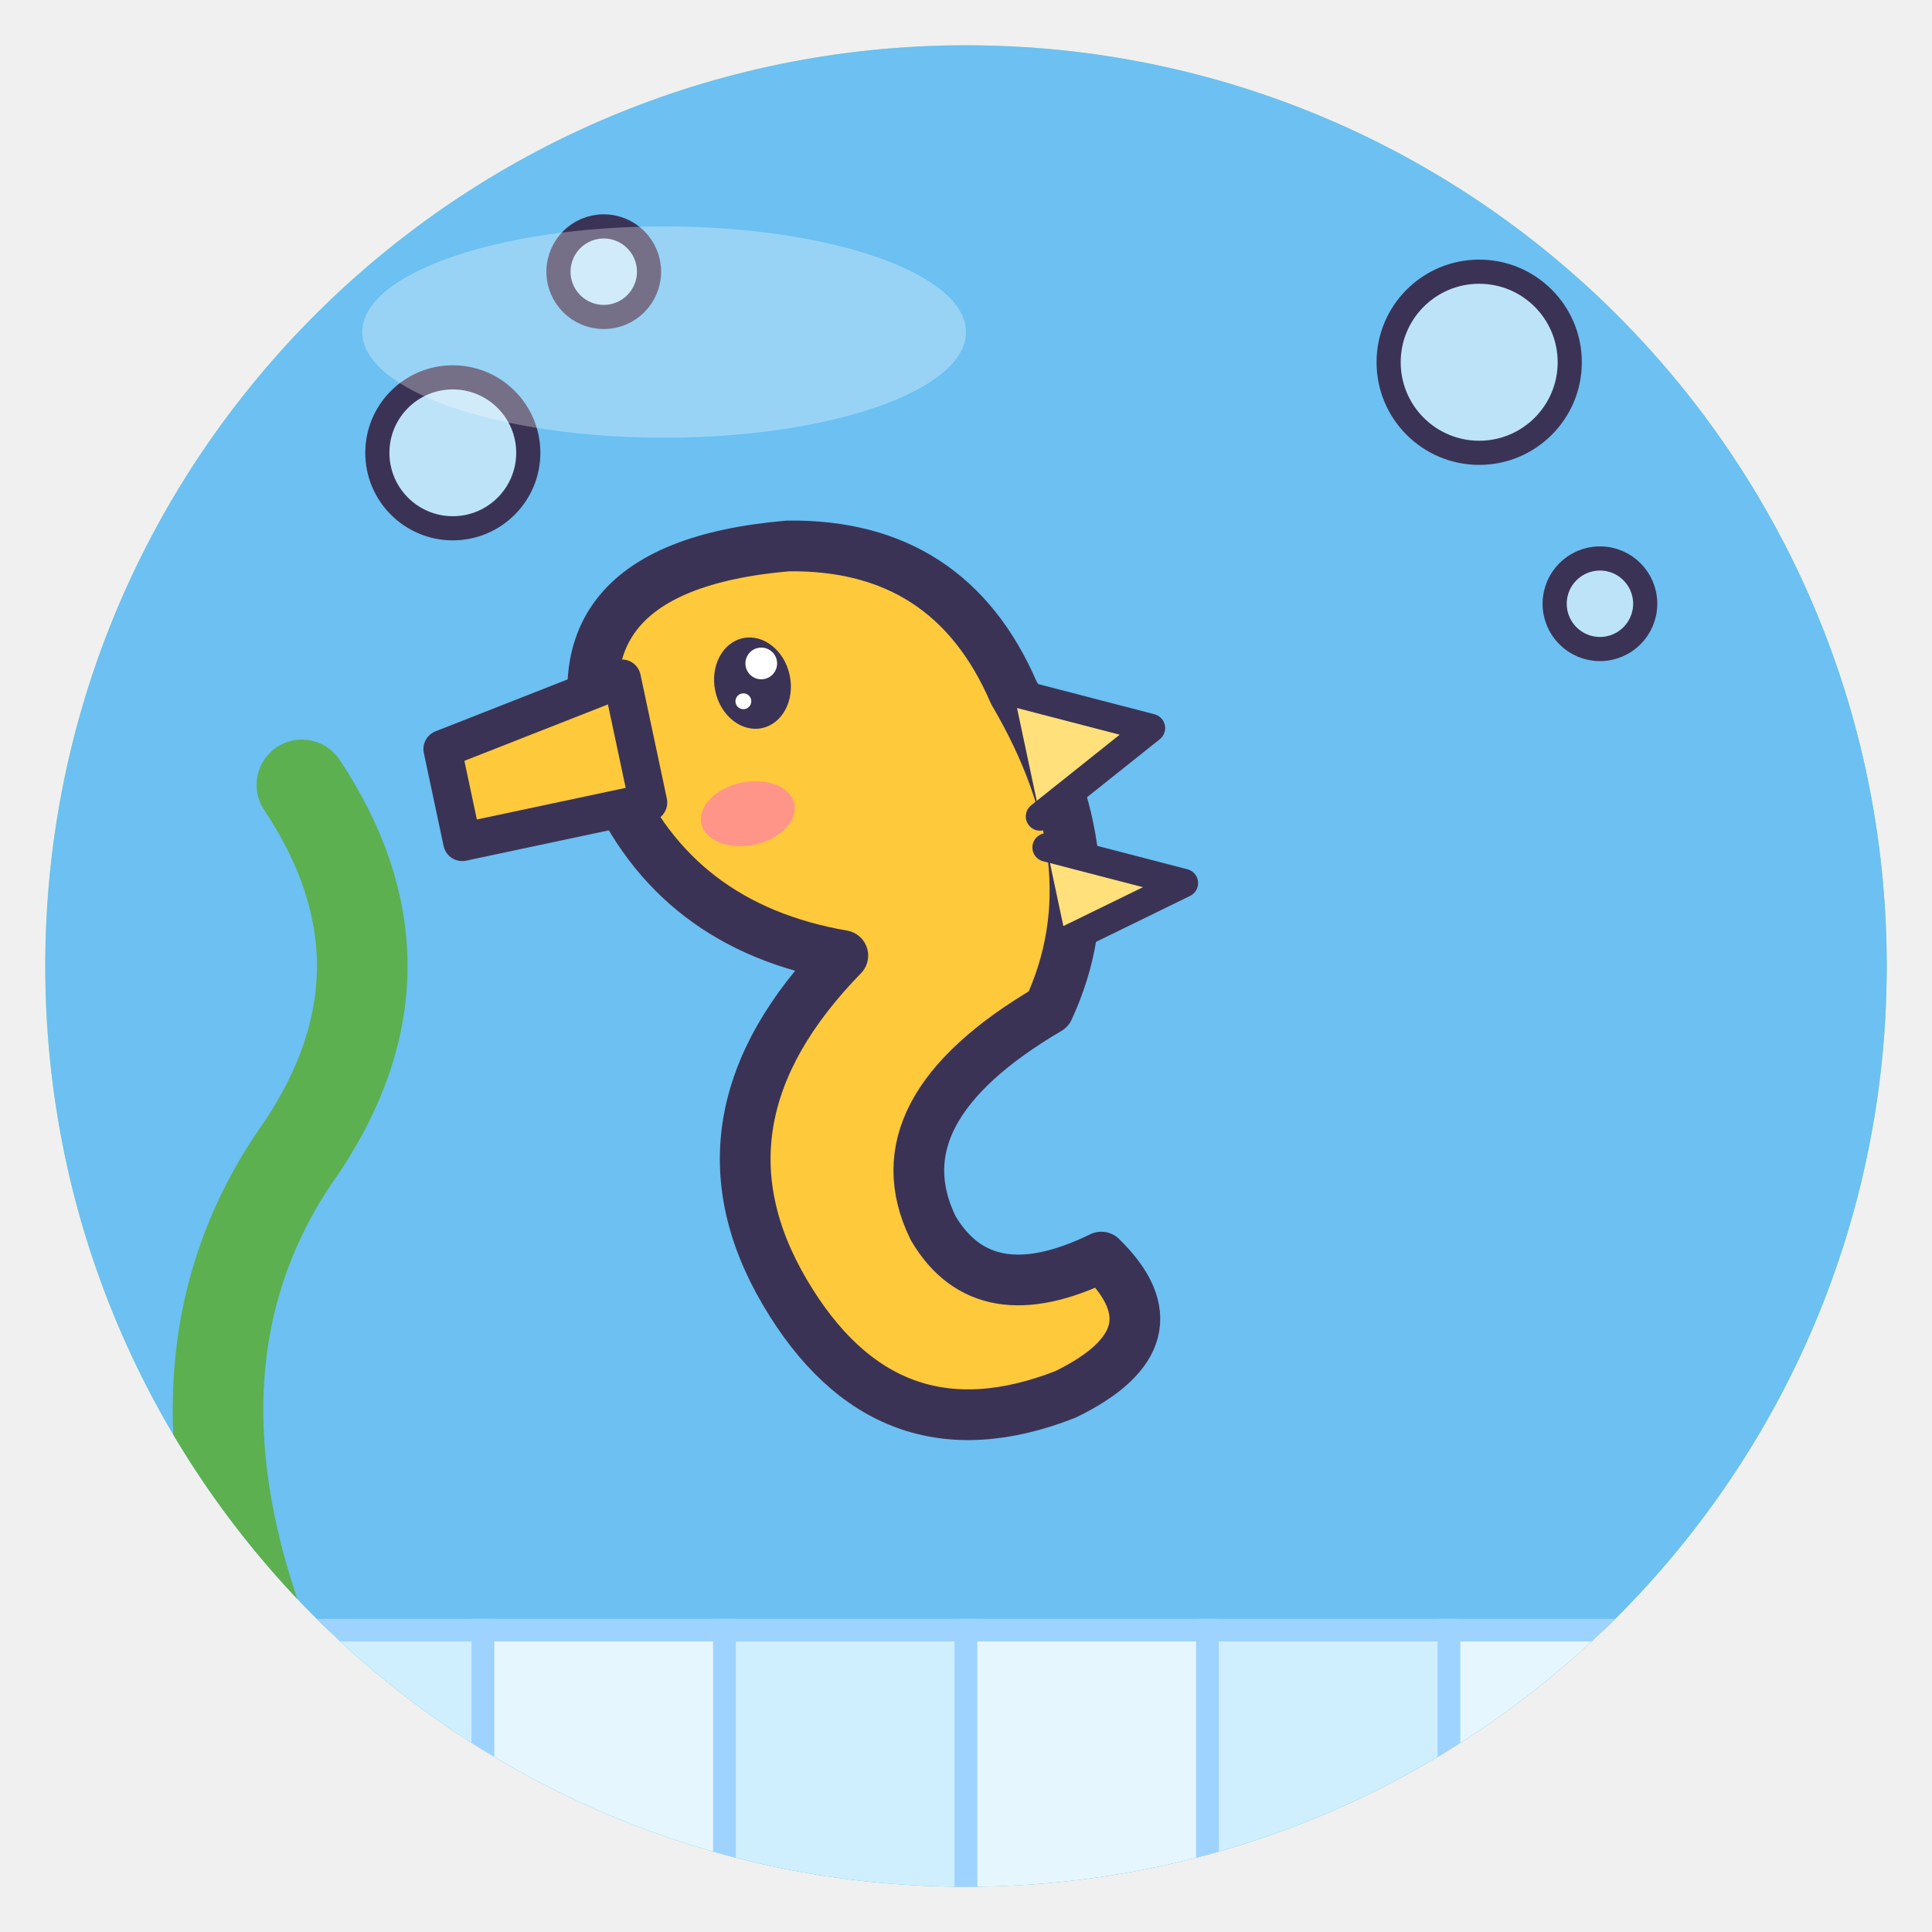
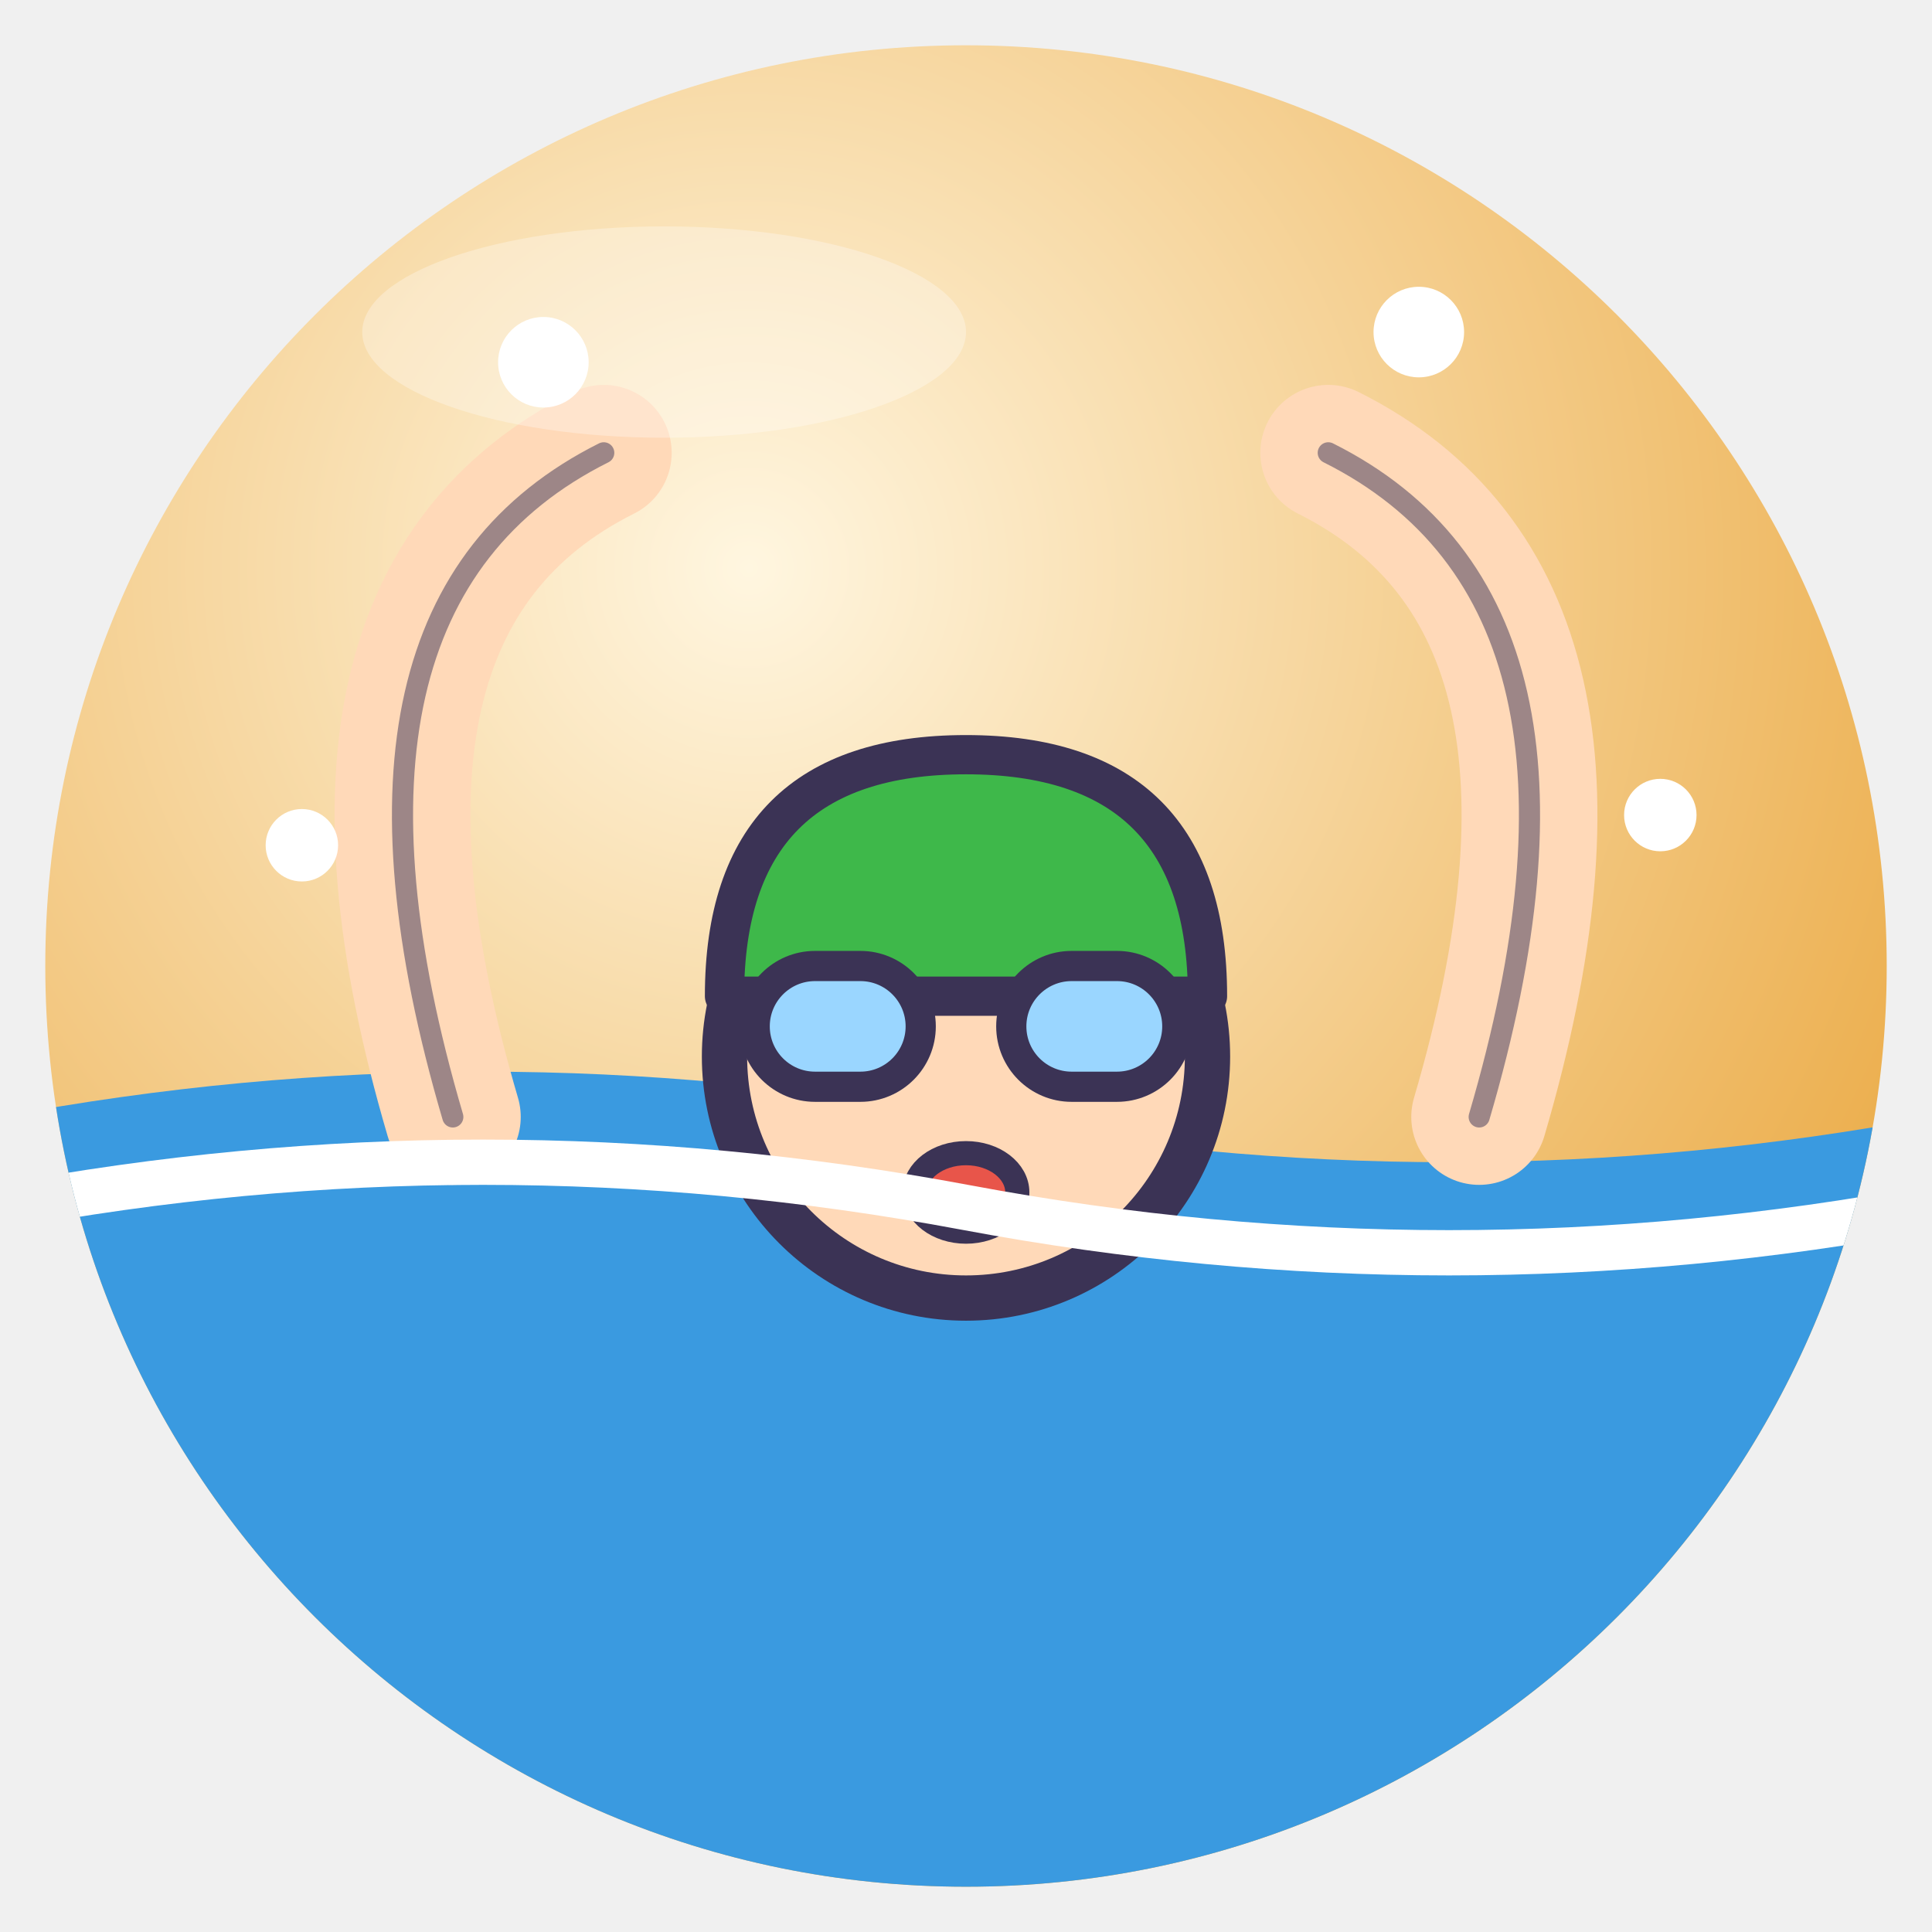
<svg xmlns="http://www.w3.org/2000/svg" viewBox="0 0 128 128" width="128" height="128">
  <defs>
    <radialGradient id="g" cx="38%" cy="28%" r="85%">
-       <stop offset="0" stop-color="#D9F7C2" />
-       <stop offset="1" stop-color="#7CD26E" />
+       <stop offset="0" stop-color="#FFF6E0" />
+       <stop offset="1" stop-color="#E8A030" />
    </radialGradient>
    <clipPath id="c">
      <circle cx="64" cy="64" r="61" />
    </clipPath>
  </defs>
  <circle cx="64" cy="64" r="61" fill="url(#g)" />
  <g clip-path="url(#c)">
-     <rect x="0" y="0" width="128" height="128" fill="#6CC0F2" />
-     <rect x="0" y="108" width="16" height="20" fill="#E6F6FF" stroke="#9ED3FF" stroke-width="1.5" />
-     <rect x="16" y="108" width="16" height="20" fill="#CFEFFF" stroke="#9ED3FF" stroke-width="1.5" />
-     <rect x="32" y="108" width="16" height="20" fill="#E6F6FF" stroke="#9ED3FF" stroke-width="1.5" />
-     <rect x="48" y="108" width="16" height="20" fill="#CFEFFF" stroke="#9ED3FF" stroke-width="1.5" />
-     <rect x="64" y="108" width="16" height="20" fill="#E6F6FF" stroke="#9ED3FF" stroke-width="1.5" />
-     <rect x="80" y="108" width="16" height="20" fill="#CFEFFF" stroke="#9ED3FF" stroke-width="1.5" />
-     <rect x="96" y="108" width="16" height="20" fill="#E6F6FF" stroke="#9ED3FF" stroke-width="1.5" />
-     <rect x="112" y="108" width="16" height="20" fill="#CFEFFF" stroke="#9ED3FF" stroke-width="1.5" />
-     <path d="M18 110 Q10 90 20 76 Q28 64 20 52" fill="none" stroke="#5CB04F" stroke-width="6" stroke-linecap="round" />
-     <g transform="translate(62 62) rotate(-12) scale(-1.05 1.05)">
-       <path d="M4 -26 Q20 -28 18 -14 Q16 -4 6 0 Q18 8 14 20 Q10 32 -2 30 Q-10 28 -6 22 Q2 24 4 18 Q6 10 -6 6 Q-12 -2 -8 -14 Q-6 -24 4 -26Z" fill="#FFC93C" stroke="#3B3355" stroke-width="3.2" stroke-linejoin="round" stroke-linecap="round" />
-       <path d="M16 -20 L28 -18 L28 -12 L16 -12Z" fill="#FFC93C" stroke="#3B3355" stroke-linejoin="round" stroke-linecap="round" stroke-width="2.4" />
-       <path d="M-8 -14 L-16 -10 L-8 -6 M-8 -4 L-16 0 L-8 2" fill="#FFE07A" stroke="#3B3355" stroke-linejoin="round" stroke-linecap="round" stroke-width="1.8" />
-       <ellipse cx="8" cy="-18" rx="2.4" ry="2.9" fill="#3B3355" />
-       <circle cx="7.2" cy="-19.1" r="1.0" fill="#fff" />
-       <circle cx="8.8" cy="-17.0" r="0.5" fill="#fff" />
-       <ellipse cx="10" cy="-10" rx="3" ry="2" fill="#FF7FA8" opacity=".7" />
-     </g>
-     <circle cx="30" cy="30" r="5" fill="#fff" fill-opacity=".55" stroke="#3B3355" stroke-linejoin="round" stroke-linecap="round" stroke-width="1.6" />
-     <circle cx="40" cy="18" r="3" fill="#fff" fill-opacity=".55" stroke="#3B3355" stroke-linejoin="round" stroke-linecap="round" stroke-width="1.6" />
-     <circle cx="98" cy="24" r="6" fill="#fff" fill-opacity=".55" stroke="#3B3355" stroke-linejoin="round" stroke-linecap="round" stroke-width="1.6" />
-     <circle cx="106" cy="40" r="3" fill="#fff" fill-opacity=".55" stroke="#3B3355" stroke-linejoin="round" stroke-linecap="round" stroke-width="1.6" />
+     <path d="M0 74 Q32 68 64 74 T128 74 V128 H0Z" fill="#3A9AE0" />
+     <path d="M30 74 Q20 40 40 30 M98 74 Q108 40 88 30" fill="none" stroke="#FFD9B8" stroke-width="9" stroke-linecap="round" />
+     <path d="M30 74 Q20 40 40 30 M98 74 Q108 40 88 30" fill="none" stroke="#3B3355" stroke-linejoin="round" stroke-linecap="round" stroke-width="1.4" opacity=".5" />
+     <circle cx="64" cy="70" r="16" fill="#FFD9B8" stroke="#3B3355" stroke-linejoin="round" stroke-linecap="round" stroke-width="3" />
+     <path d="M48 66 Q48 50 64 50 Q80 50 80 66Z" fill="#3EB84A" stroke="#3B3355" stroke-linejoin="round" stroke-linecap="round" stroke-width="2.6" />
+     <rect x="50" y="64" width="11" height="8" rx="4" fill="#9AD6FF" stroke="#3B3355" stroke-linejoin="round" stroke-linecap="round" stroke-width="2" />
+     <rect x="67" y="64" width="11" height="8" rx="4" fill="#9AD6FF" stroke="#3B3355" stroke-linejoin="round" stroke-linecap="round" stroke-width="2" />
+     <ellipse cx="64" cy="79" rx="3.4" ry="2.6" fill="#E8554A" stroke="#3B3355" stroke-linejoin="round" stroke-linecap="round" stroke-width="1.6" />
+     <path d="M0 80 Q32 74 64 80 T128 80" fill="none" stroke="#fff" stroke-width="3" />
+     <circle cx="36" cy="24" r="3" fill="#fff" />
+     <circle cx="94" cy="22" r="3" fill="#fff" />
+     <circle cx="20" cy="56" r="2.4" fill="#fff" />
+     <circle cx="110" cy="54" r="2.4" fill="#fff" />
  </g>
  <ellipse cx="44" cy="22" rx="20" ry="7" fill="#fff" opacity=".3" />
</svg>
